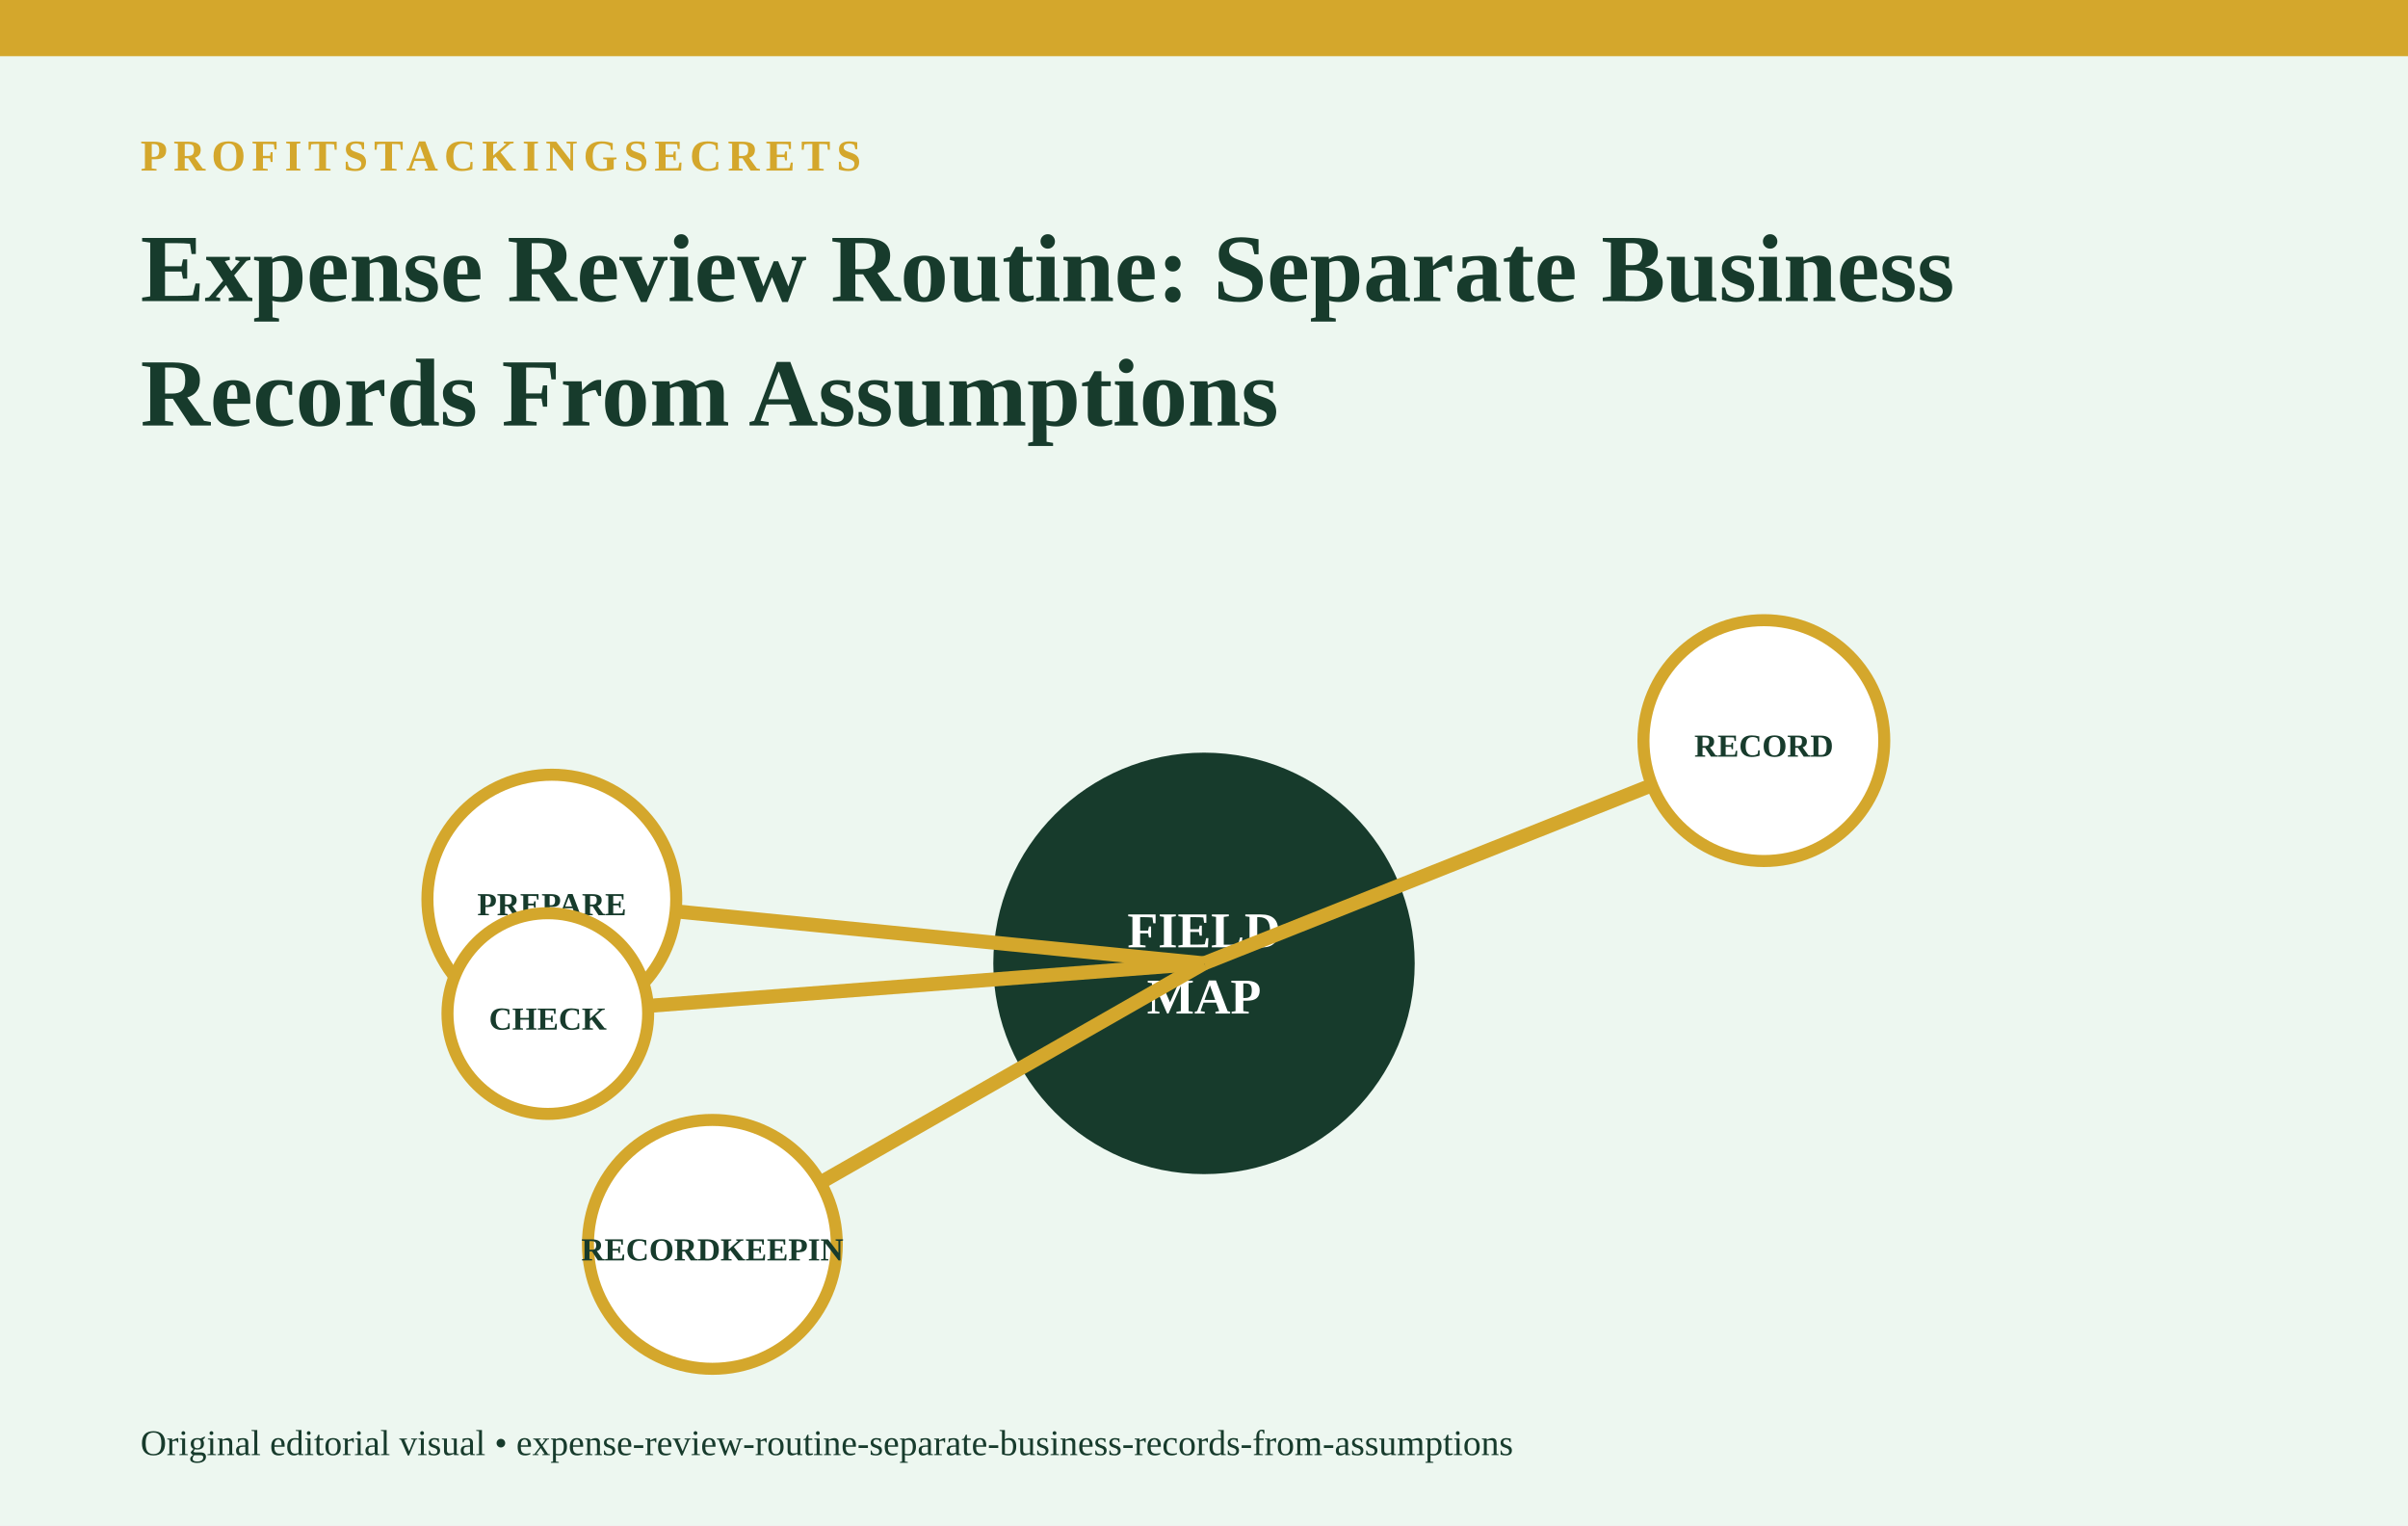
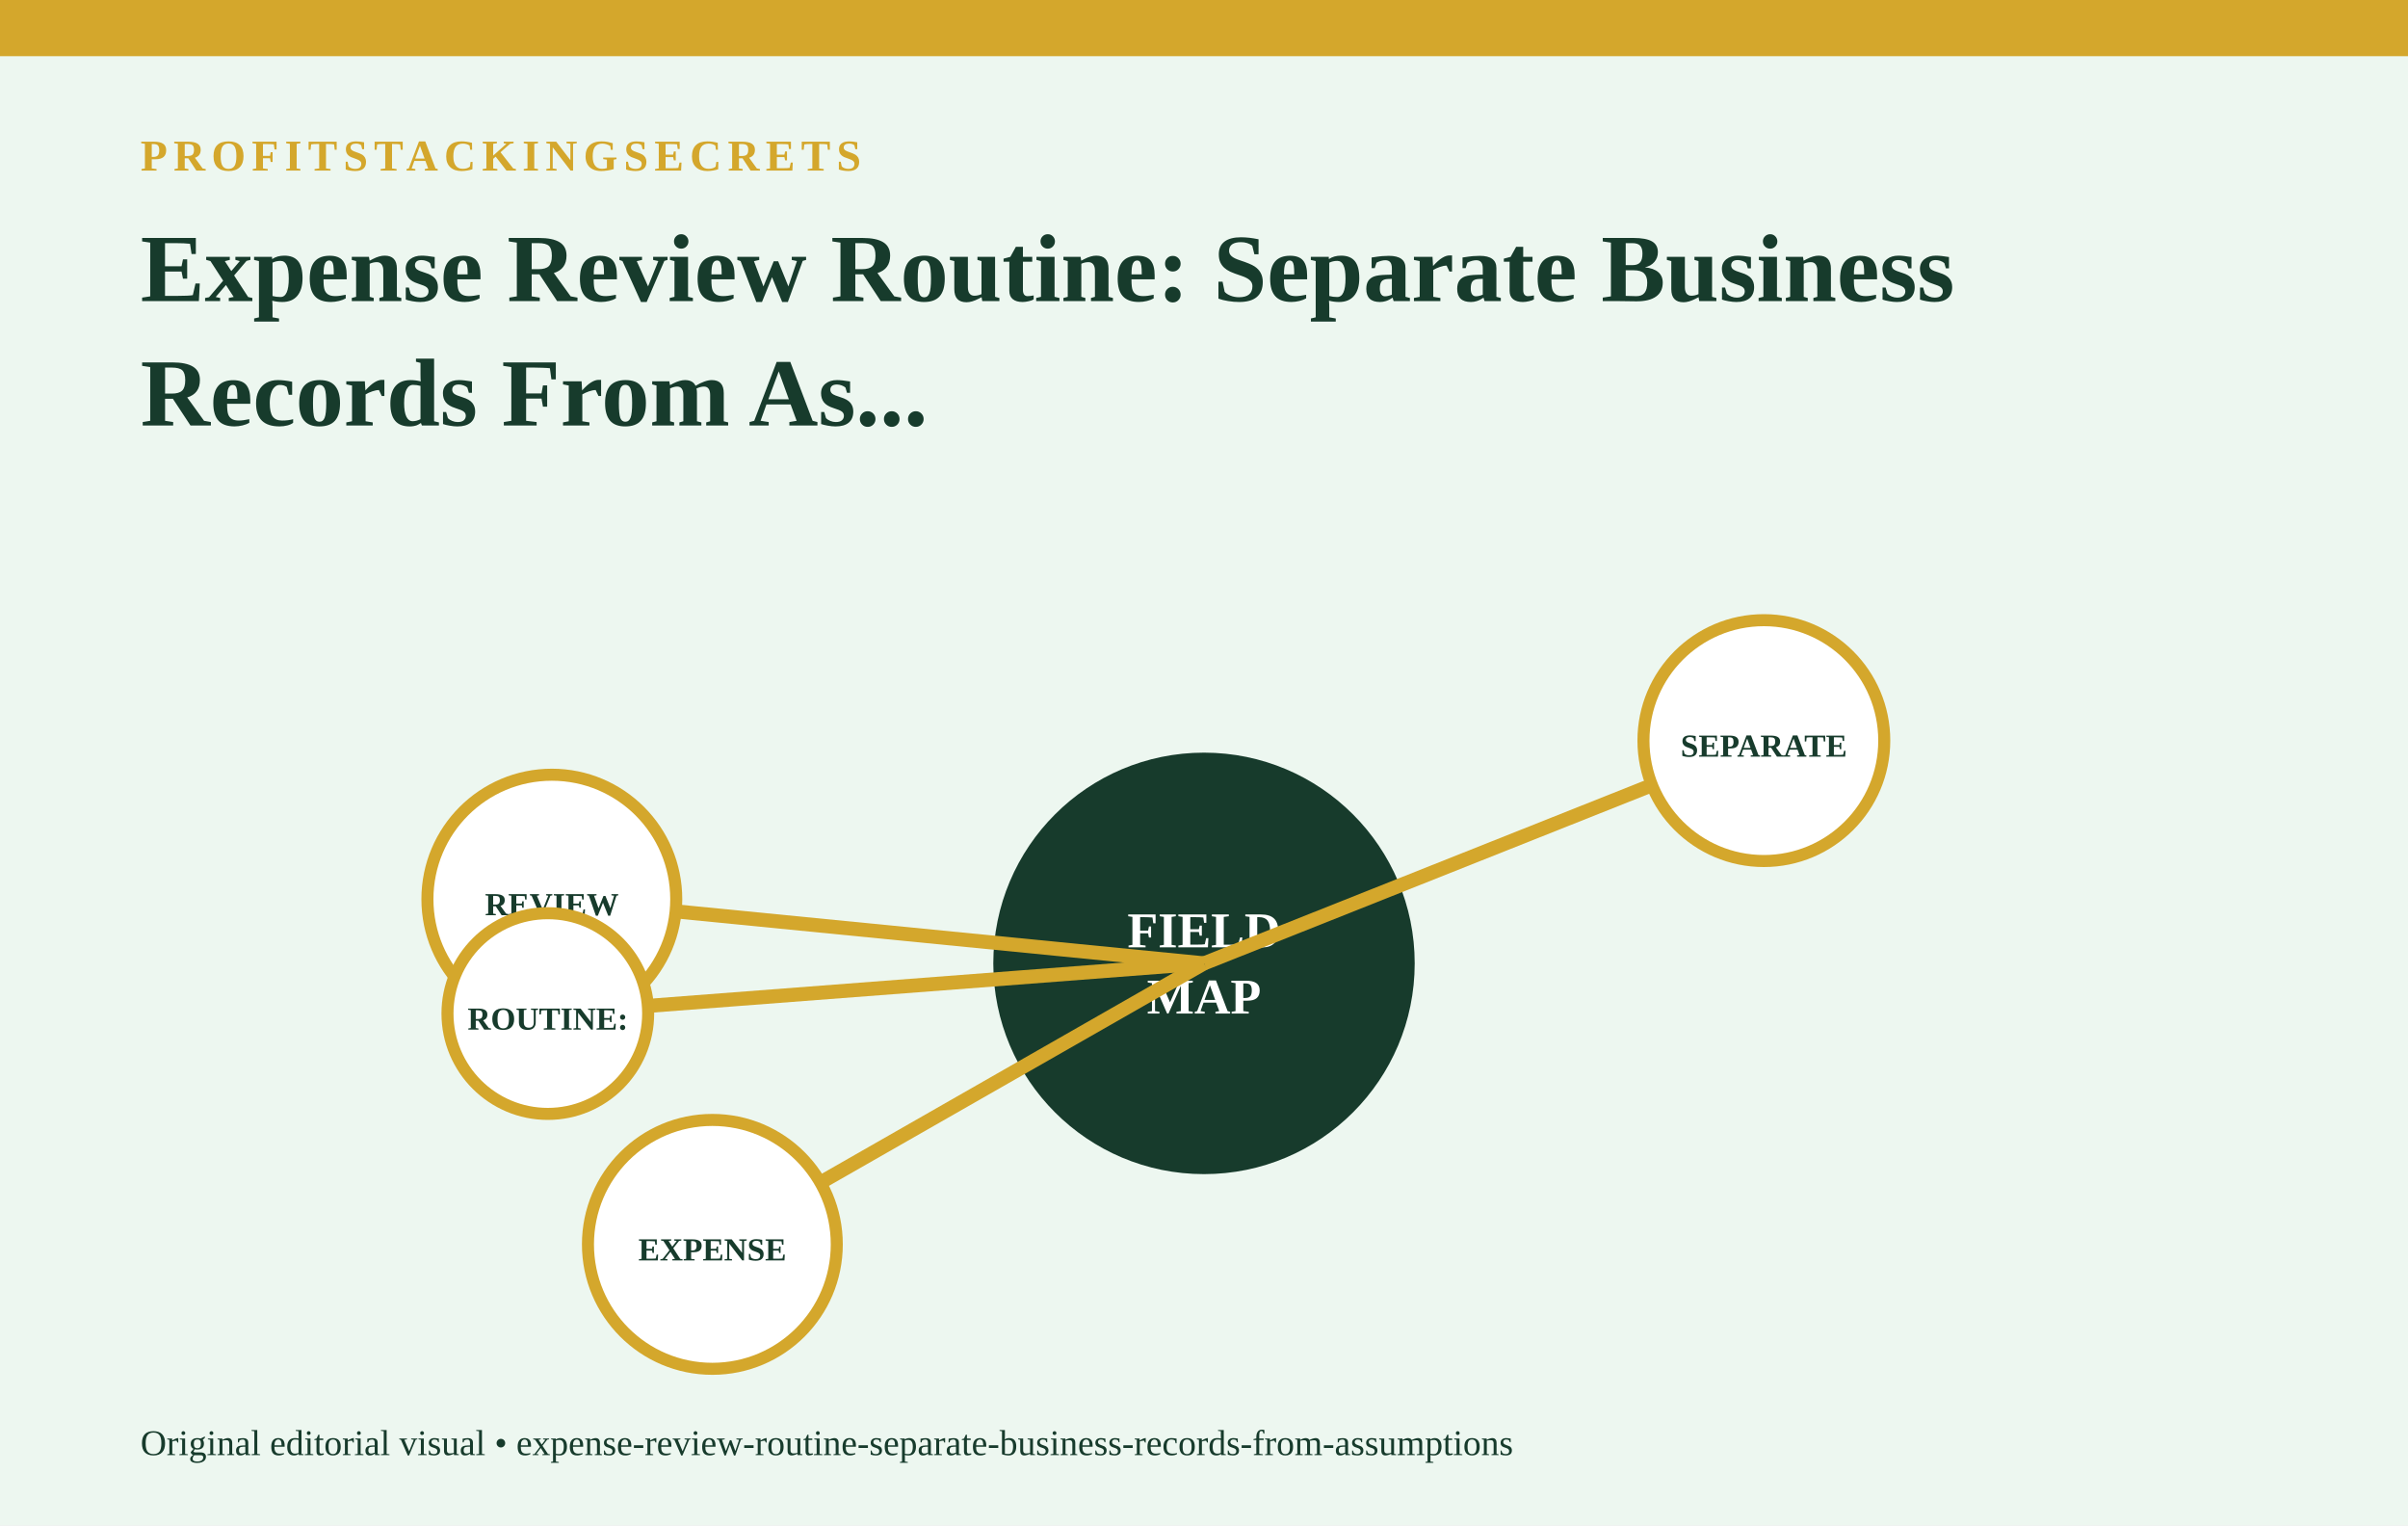
<svg xmlns="http://www.w3.org/2000/svg" width="1200" height="760" viewBox="0 0 1200 760" role="img" aria-labelledby="t d">
  <rect width="1200" height="760" fill="#EDF7F0" />
  <rect width="1200" height="28" fill="#D4A72C" />
  <text x="70" y="85" fill="#D4A72C" font-size="22" font-weight="700" letter-spacing="3">PROFITSTACKINGSECRETS</text>
  <text x="70" y="150" fill="#173B2C" font-size="48" font-weight="700">Expense Review Routine: Separate Business</text>
-   <text x="70" y="212" fill="#173B2C" font-size="48" font-weight="700">Records From Assumptions</text>
+   <text x="70" y="212" fill="#173B2C" font-size="48" font-weight="700">Records From As...</text>
  <circle cx="600" cy="480" r="105" fill="#173B2C" />
  <text x="600" y="472" text-anchor="middle" fill="white" font-size="25" font-weight="700">FIELD</text>
  <text x="600" y="505" text-anchor="middle" fill="white" font-size="25" font-weight="700">MAP</text>
  <g>
    <line x1="600" y1="480" x2="355" y2="620" stroke="#D4A72C" stroke-width="7" />
    <circle cx="355" cy="620" r="62" fill="white" stroke="#D4A72C" stroke-width="6" />
-     <text x="355" y="628" text-anchor="middle" fill="#173B2C" font-size="16" font-weight="700">RECORDKEEPIN</text>
+     <text x="355" y="628" text-anchor="middle" fill="#173B2C" font-size="16" font-weight="700">EXPENSE</text>
  </g>
  <g>
    <line x1="600" y1="480" x2="275" y2="448" stroke="#D4A72C" stroke-width="7" />
    <circle cx="275" cy="448" r="62" fill="white" stroke="#D4A72C" stroke-width="6" />
-     <text x="275" y="456" text-anchor="middle" fill="#173B2C" font-size="16" font-weight="700">PREPARE</text>
+     <text x="275" y="456" text-anchor="middle" fill="#173B2C" font-size="16" font-weight="700">REVIEW</text>
  </g>
  <g>
    <line x1="600" y1="480" x2="273" y2="505" stroke="#D4A72C" stroke-width="7" />
    <circle cx="273" cy="505" r="50" fill="white" stroke="#D4A72C" stroke-width="6" />
-     <text x="273" y="513" text-anchor="middle" fill="#173B2C" font-size="16" font-weight="700">CHECK</text>
+     <text x="273" y="513" text-anchor="middle" fill="#173B2C" font-size="16" font-weight="700">ROUTINE:</text>
  </g>
  <g>
    <line x1="600" y1="480" x2="879" y2="369" stroke="#D4A72C" stroke-width="7" />
    <circle cx="879" cy="369" r="60" fill="white" stroke="#D4A72C" stroke-width="6" />
-     <text x="879" y="377" text-anchor="middle" fill="#173B2C" font-size="16" font-weight="700">RECORD</text>
+     <text x="879" y="377" text-anchor="middle" fill="#173B2C" font-size="16" font-weight="700">SEPARATE</text>
  </g>
  <text x="70" y="725" fill="#173B2C" font-size="18">Original editorial visual • expense-review-routine-separate-business-records-from-assumptions</text>
</svg>
